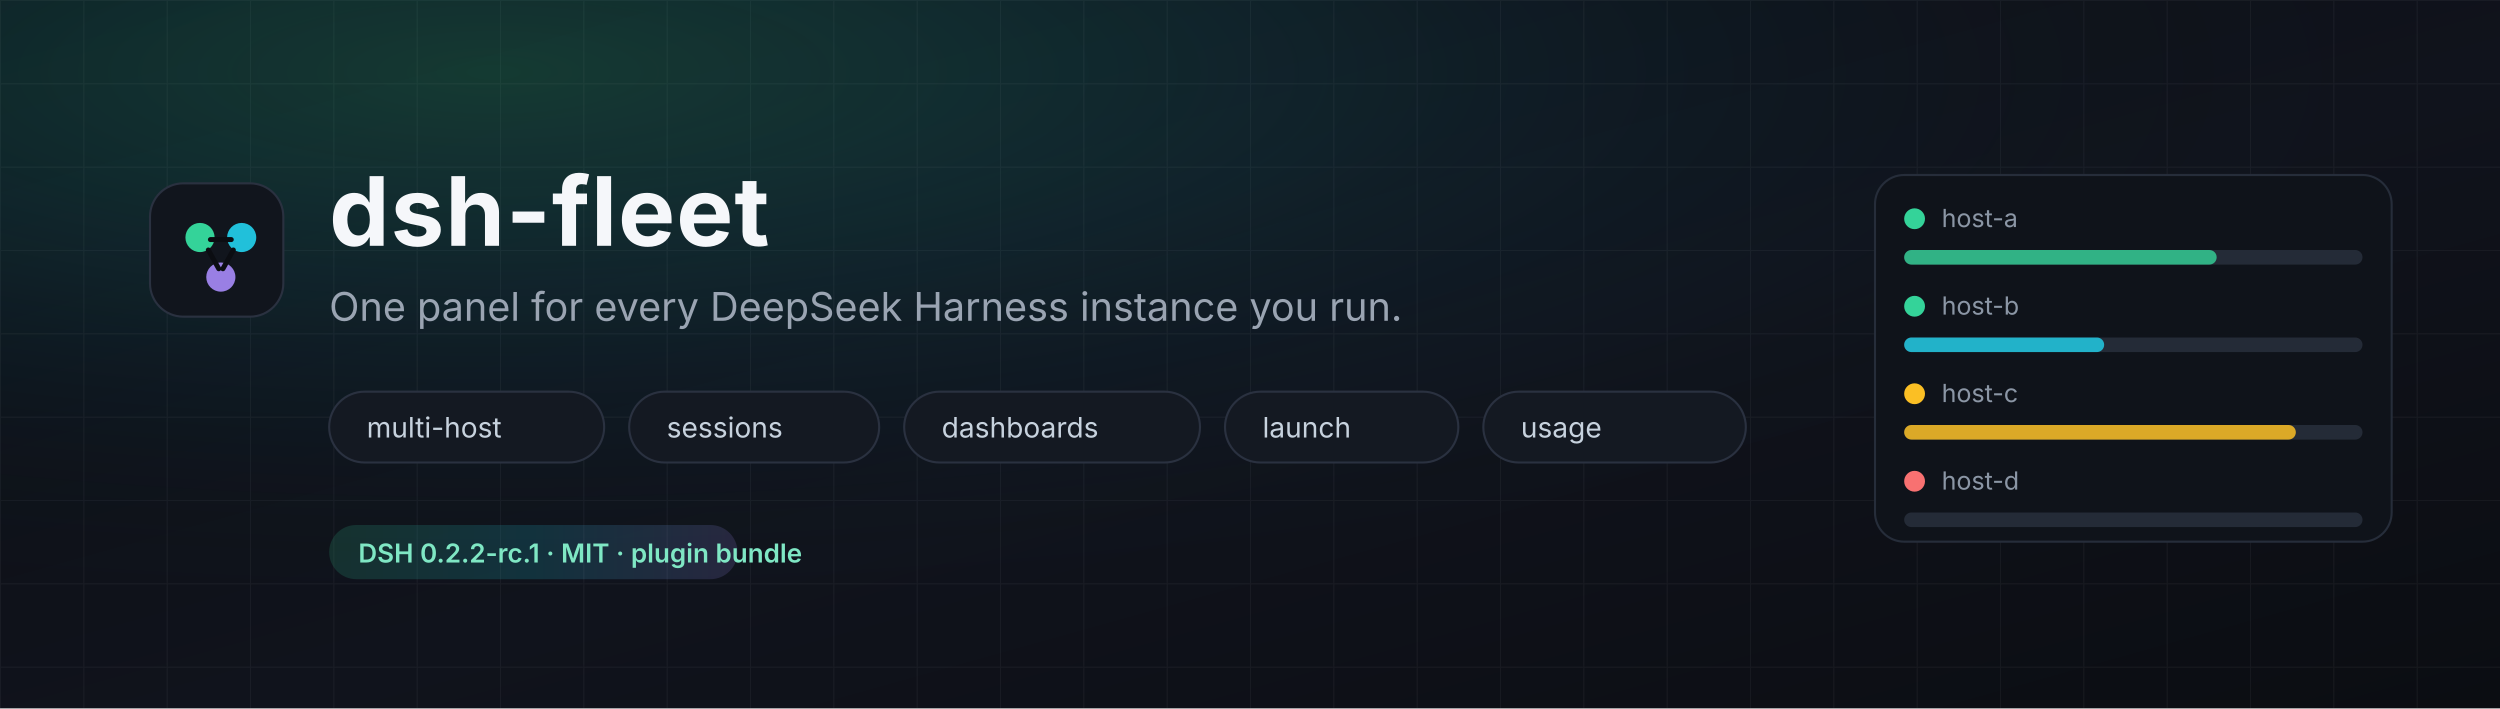
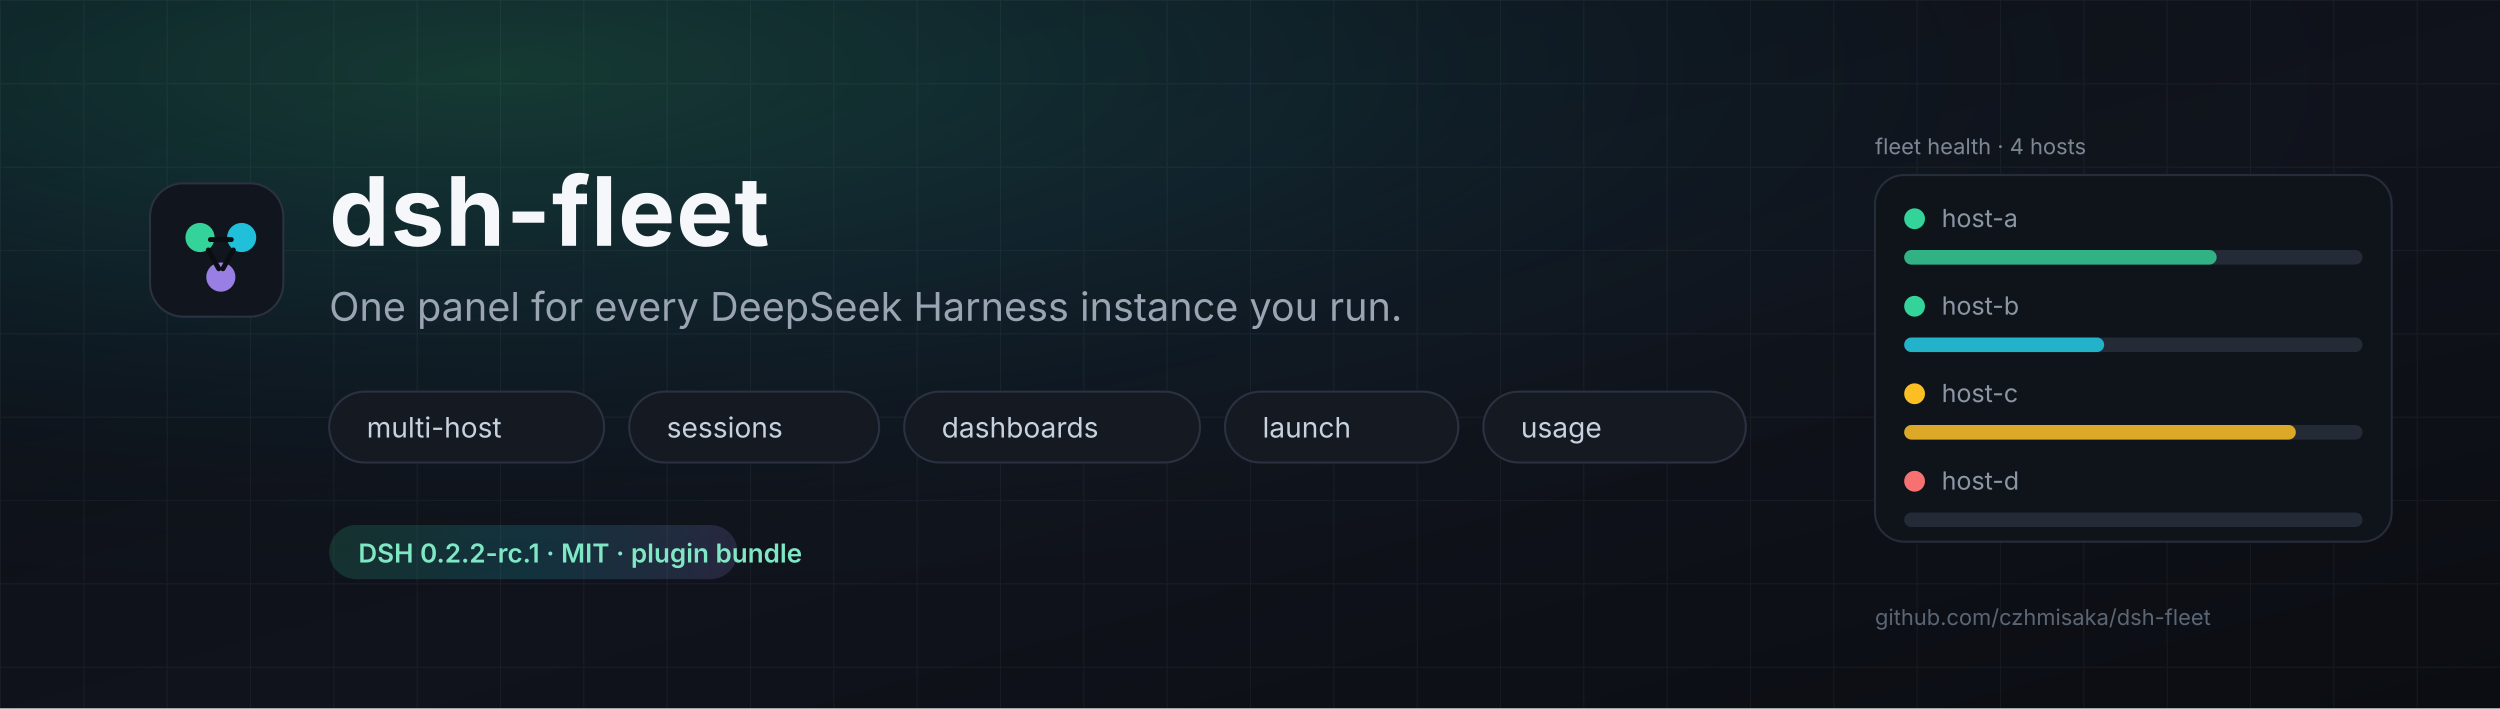
<svg xmlns="http://www.w3.org/2000/svg" width="1200" height="340" viewBox="0 0 1200 340" role="img" aria-label="dsh-fleet banner">
  <defs>
    <linearGradient id="bg" x1="0" y1="0" x2="1" y2="1">
      <stop offset="0" stop-color="#0b0d12" />
      <stop offset="0.55" stop-color="#10131c" />
      <stop offset="1" stop-color="#0b0d12" />
    </linearGradient>
    <linearGradient id="accent" x1="0" y1="0" x2="1" y2="0">
      <stop offset="0" stop-color="#34d399" />
      <stop offset="0.5" stop-color="#22d3ee" />
      <stop offset="1" stop-color="#a78bfa" />
    </linearGradient>
    <radialGradient id="glow" cx="0.2" cy="0.1" r="0.8">
      <stop offset="0" stop-color="#34d399" stop-opacity="0.22" />
      <stop offset="0.5" stop-color="#22d3ee" stop-opacity="0.06" />
      <stop offset="1" stop-color="#000000" stop-opacity="0" />
    </radialGradient>
    <pattern id="grid" width="40" height="40" patternUnits="userSpaceOnUse">
      <path d="M40 0H0V40" fill="none" stroke="#ffffff" stroke-opacity="0.045" stroke-width="1" />
    </pattern>
  </defs>
  <rect width="1200" height="340" fill="url(#bg)" />
  <rect width="1200" height="340" fill="url(#grid)" />
  <rect width="1200" height="340" fill="url(#glow)" />
  <g font-family="-apple-system, BlinkMacSystemFont, 'Segoe UI', 'PingFang SC', 'Hiragino Sans GB', sans-serif">
    <g transform="translate(72 88)">
      <rect x="0" y="0" width="64" height="64" rx="16" fill="#11151d" stroke="#2a3140" />
      <circle cx="24" cy="26" r="7" fill="#34d399" />
      <circle cx="44" cy="26" r="7" fill="#22d3ee" opacity="0.9" />
      <circle cx="34" cy="45" r="7" fill="#a78bfa" opacity="0.9" />
      <path d="M29 27h10M28 32l5 9M40 32l-5 9" stroke="#0b0d12" stroke-width="2.4" stroke-linecap="round" />
    </g>
    <text x="158" y="118" fill="#f5f7fa" font-size="46" font-weight="700" letter-spacing="0.5">dsh-fleet</text>
    <text x="158" y="154" fill="#9aa4b2" font-size="19">One panel for every DeepSeek Harness instance you run.</text>
    <g transform="translate(158 188)">
      <g font-size="13.5" fill="#c7d2de">
        <rect x="0" y="0" width="132" height="34" rx="17" fill="#141922" stroke="#2a3140" />
        <text x="18" y="22">multi-host</text>
        <rect x="144" y="0" width="120" height="34" rx="17" fill="#141922" stroke="#2a3140" />
        <text x="162" y="22">sessions</text>
        <rect x="276" y="0" width="142" height="34" rx="17" fill="#141922" stroke="#2a3140" />
        <text x="294" y="22">dashboards</text>
        <rect x="430" y="0" width="112" height="34" rx="17" fill="#141922" stroke="#2a3140" />
        <text x="448" y="22">launch</text>
        <rect x="554" y="0" width="126" height="34" rx="17" fill="#141922" stroke="#2a3140" />
        <text x="572" y="22">usage</text>
      </g>
    </g>
+     <text x="900" y="300" fill="#5b6674" font-size="10.5">github.com/czhmisaka/dsh-fleet</text>
    <g transform="translate(158 252)">
      <rect x="0" y="0" width="196" height="26" rx="13" fill="url(#accent)" opacity="0.16" />
      <text x="14" y="18" fill="#7fe7c4" font-size="12.5" font-weight="600">DSH 0.2.2-rc.1 · MIT · plugin bundle</text>
    </g>
+     <text x="900" y="74" fill="#7d8794" font-size="10.5">fleet health · 4 hosts</text>
    <g transform="translate(900 84)" font-size="12" fill="#8b96a5">
      <rect x="0" y="0" width="248" height="176" rx="14" fill="#0f131a" stroke="#262d3a" />
      <rect x="14" y="16" width="10" height="10" rx="5" fill="#34d399" />
      <text x="32" y="25">host-a</text>
      <rect x="14" y="36" width="220" height="7" rx="3.5" fill="#242b37" />
      <rect x="14" y="36" width="150" height="7" rx="3.5" fill="#34d399" opacity="0.8" />
      <rect x="14" y="58" width="10" height="10" rx="5" fill="#34d399" />
      <text x="32" y="67">host-b</text>
      <rect x="14" y="78" width="220" height="7" rx="3.5" fill="#242b37" />
      <rect x="14" y="78" width="96" height="7" rx="3.5" fill="#22d3ee" opacity="0.8" />
      <rect x="14" y="100" width="10" height="10" rx="5" fill="#fbbf24" />
      <text x="32" y="109">host-c</text>
      <rect x="14" y="120" width="220" height="7" rx="3.5" fill="#242b37" />
      <rect x="14" y="120" width="188" height="7" rx="3.5" fill="#fbbf24" opacity="0.85" />
      <rect x="14" y="142" width="10" height="10" rx="5" fill="#f87171" />
      <text x="32" y="151">host-d</text>
      <rect x="14" y="162" width="220" height="7" rx="3.5" fill="#242b37" />
    </g>
  </g>
</svg>
